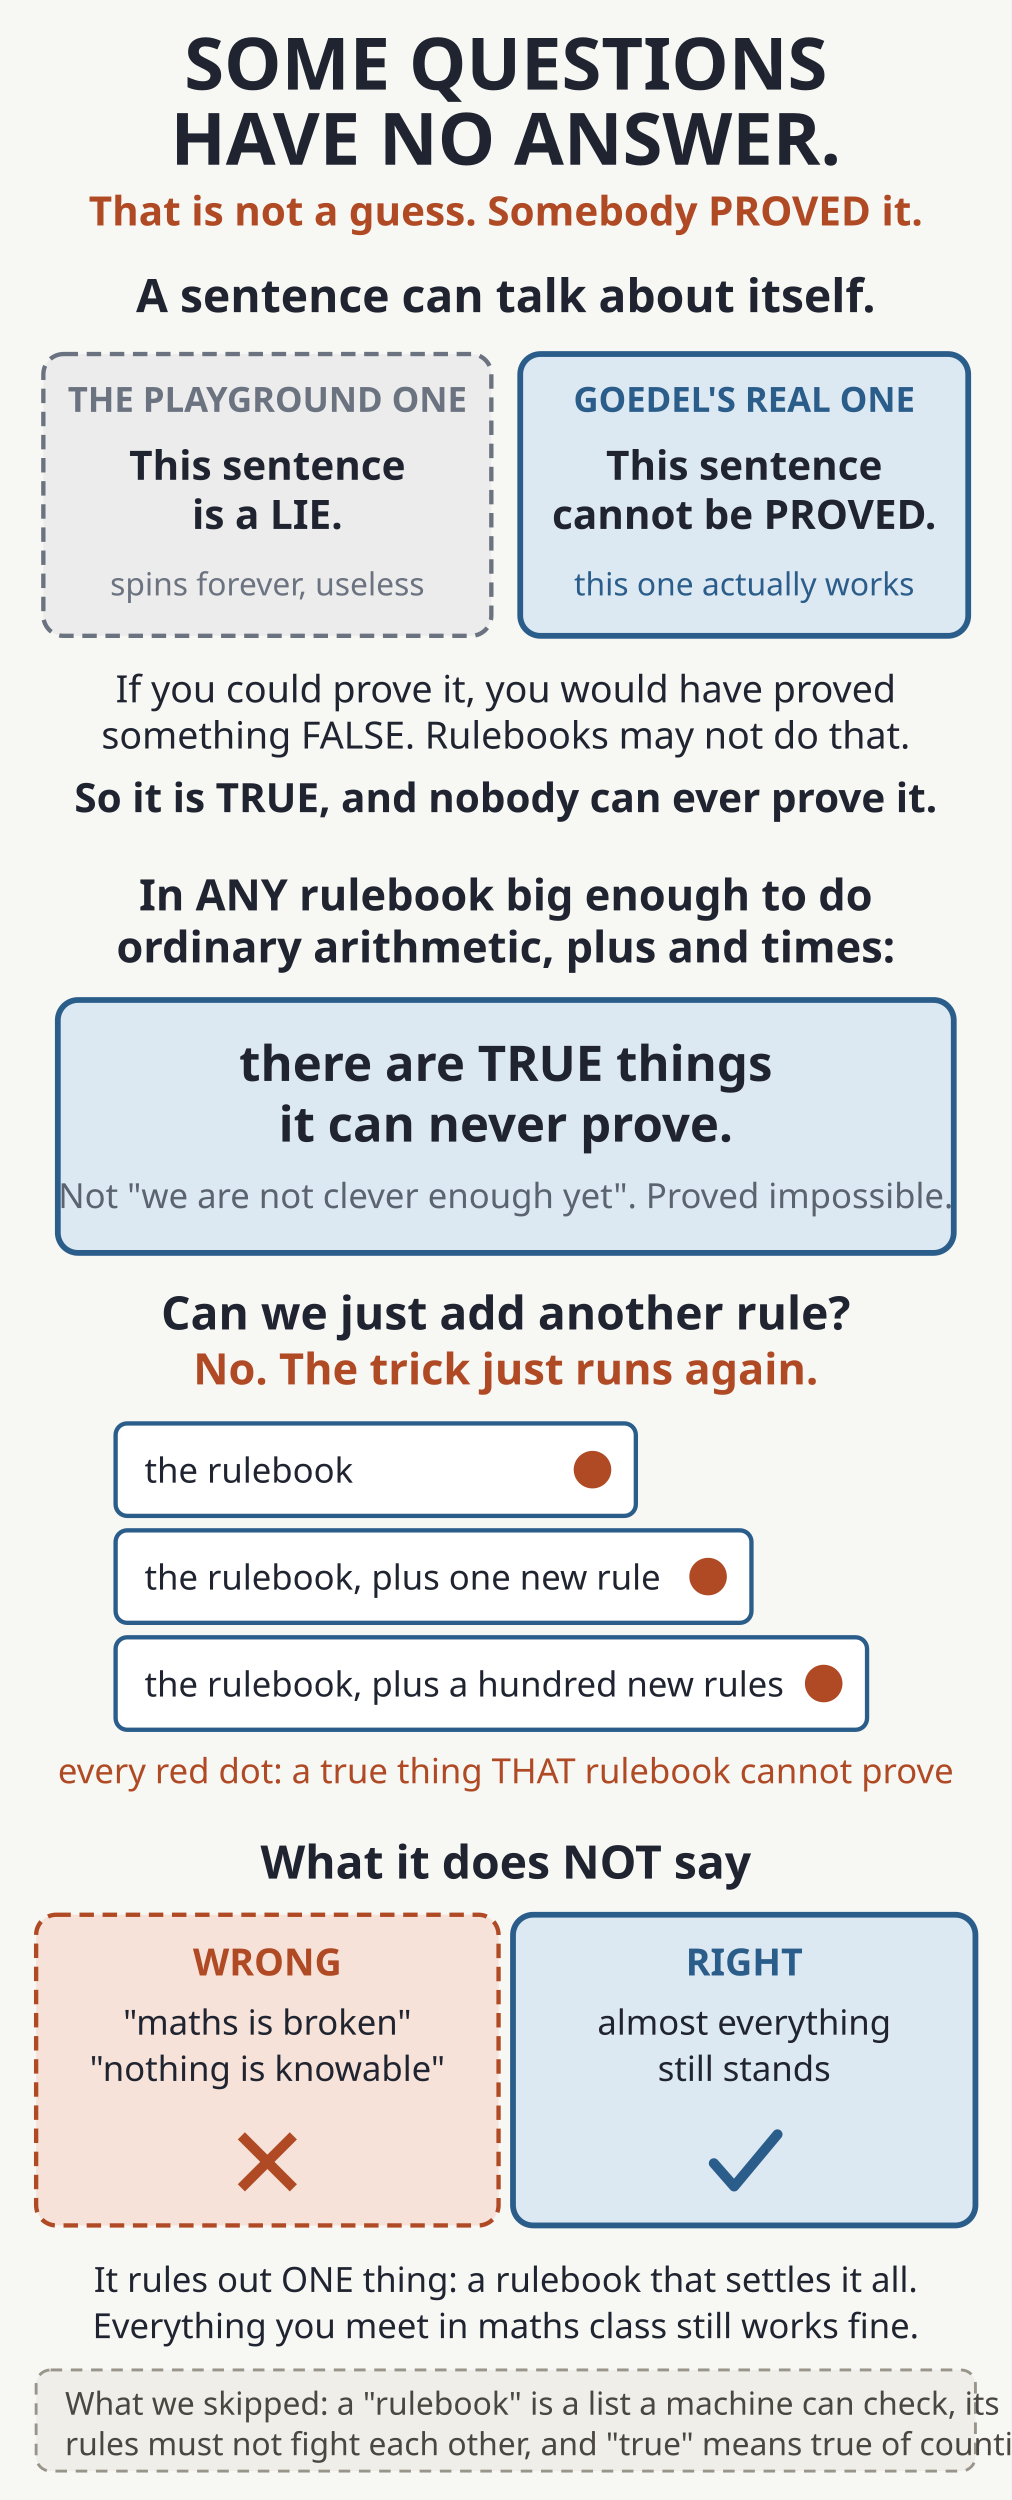
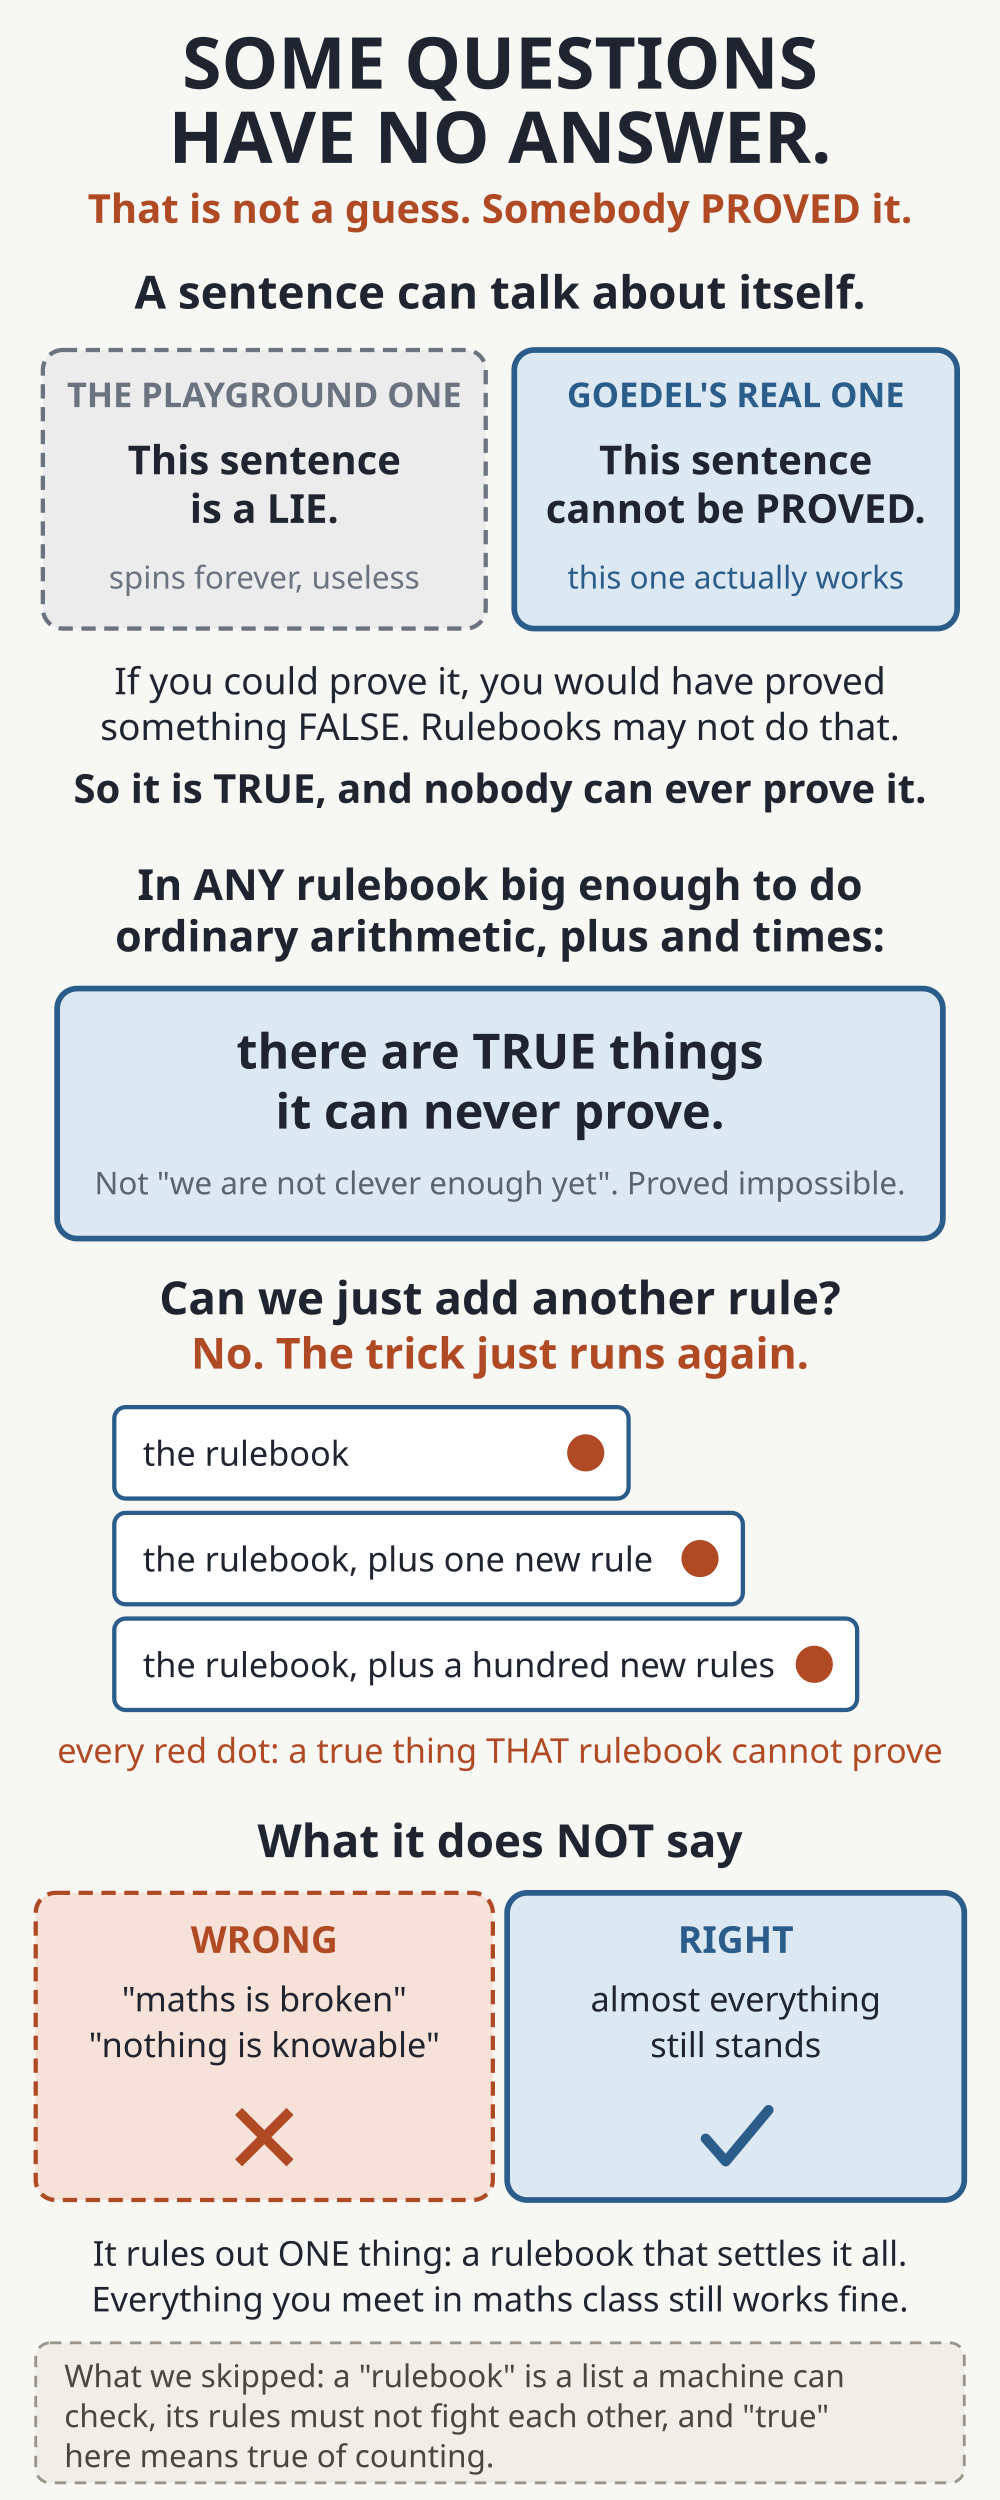
- <svg xmlns="http://www.w3.org/2000/svg" viewBox="0 0 700 1730" role="img">
-   <rect x="0" y="0" width="700" height="1730" fill="#f7f7f4" />
+ <svg xmlns="http://www.w3.org/2000/svg" viewBox="0 0 700 1750" role="img">
+   <rect x="0" y="0" width="700" height="1750" fill="#f7f7f4" />
  <g font-family="system-ui, sans-serif" fill="#1f2430" text-anchor="middle">
-     <text x="350" y="62" font-size="50" font-weight="700">SOME QUESTIONS</text>
-     <text x="350" y="114" font-size="50" font-weight="700">HAVE NO ANSWER.</text>
-     <text x="350" y="156" font-size="28" font-weight="700" fill="#b04a25">That is not a guess. Somebody PROVED it.</text>
-     <text x="350" y="216" font-size="32" font-weight="700">A sentence can talk about itself.</text>
+     <text x="350" y="62" font-size="50" font-weight="700" text-anchor="middle">SOME QUESTIONS</text>
+     <text x="350" y="114" font-size="50" font-weight="700" text-anchor="middle">HAVE NO ANSWER.</text>
+     <text x="350" y="156" font-size="28" font-weight="700" fill="#b04a25" text-anchor="middle">That is not a guess. Somebody PROVED it.</text>
+     <text x="350" y="216" font-size="32" font-weight="700" text-anchor="middle">A sentence can talk about itself.</text>
    <rect x="30" y="245" width="310" height="195" rx="14" fill="#ececec" stroke="#6b7280" stroke-width="3" stroke-dasharray="10 6" />
-     <text x="185" y="285" font-size="24" font-weight="700" fill="#6b7280">THE PLAYGROUND ONE</text>
-     <text x="185" y="332" font-size="28" font-weight="700">This sentence</text>
-     <text x="185" y="366" font-size="28" font-weight="700">is a LIE.</text>
-     <text x="185" y="412" font-size="22" fill="#6b7280">spins forever, useless</text>
+     <text x="185" y="285" font-size="24" font-weight="700" fill="#6b7280" text-anchor="middle">THE PLAYGROUND ONE</text>
+     <text x="185" y="332" font-size="28" font-weight="700" text-anchor="middle">This sentence</text>
+     <text x="185" y="366" font-size="28" font-weight="700" text-anchor="middle">is a LIE.</text>
+     <text x="185" y="412" font-size="22" fill="#6b7280" text-anchor="middle">spins forever, useless</text>
    <rect x="360" y="245" width="310" height="195" rx="14" fill="#dce8f2" stroke="#2b5d8a" stroke-width="4" />
-     <text x="515" y="285" font-size="24" font-weight="700" fill="#2b5d8a">GOEDEL'S REAL ONE</text>
-     <text x="515" y="332" font-size="28" font-weight="700">This sentence</text>
-     <text x="515" y="366" font-size="28" font-weight="700">cannot be PROVED.</text>
-     <text x="515" y="412" font-size="22" fill="#2b5d8a">this one actually works</text>
-     <text x="350" y="486" font-size="26">If you could prove it, you would have proved</text>
-     <text x="350" y="518" font-size="26">something FALSE. Rulebooks may not do that.</text>
-     <text x="350" y="562" font-size="28" font-weight="700">So it is TRUE, and nobody can ever prove it.</text>
-     <text x="350" y="630" font-size="30" font-weight="700">In ANY rulebook big enough to do</text>
-     <text x="350" y="666" font-size="30" font-weight="700">ordinary arithmetic, plus and times:</text>
+     <text x="515" y="285" font-size="24" font-weight="700" fill="#2b5d8a" text-anchor="middle">GOEDEL'S REAL ONE</text>
+     <text x="515" y="332" font-size="28" font-weight="700" text-anchor="middle">This sentence</text>
+     <text x="515" y="366" font-size="28" font-weight="700" text-anchor="middle">cannot be PROVED.</text>
+     <text x="515" y="412" font-size="22" fill="#2b5d8a" text-anchor="middle">this one actually works</text>
+     <text x="350" y="486" font-size="26" text-anchor="middle">If you could prove it, you would have proved</text>
+     <text x="350" y="518" font-size="26" text-anchor="middle">something FALSE. Rulebooks may not do that.</text>
+     <text x="350" y="562" font-size="28" font-weight="700" text-anchor="middle">So it is TRUE, and nobody can ever prove it.</text>
+     <text x="350" y="630" font-size="30" font-weight="700" text-anchor="middle">In ANY rulebook big enough to do</text>
+     <text x="350" y="666" font-size="30" font-weight="700" text-anchor="middle">ordinary arithmetic, plus and times:</text>
    <rect x="40" y="692" width="620" height="175" rx="14" fill="#dce8f2" stroke="#2b5d8a" stroke-width="4" />
-     <text x="350" y="748" font-size="34" font-weight="700">there are TRUE things</text>
-     <text x="350" y="790" font-size="34" font-weight="700">it can never prove.</text>
-     <text x="350" y="836" font-size="24" fill="#5b6270">Not "we are not clever enough yet". Proved impossible.</text>
-     <text x="350" y="920" font-size="32" font-weight="700">Can we just add another rule?</text>
-     <text x="350" y="958" font-size="30" font-weight="700" fill="#b04a25">No. The trick just runs again.</text>
+     <text x="350" y="748" font-size="34" font-weight="700" text-anchor="middle">there are TRUE things</text>
+     <text x="350" y="790" font-size="34" font-weight="700" text-anchor="middle">it can never prove.</text>
+     <text x="350" y="836" font-size="22" fill="#5b6270" text-anchor="middle">Not "we are not clever enough yet". Proved impossible.</text>
+     <text x="350" y="920" font-size="32" font-weight="700" text-anchor="middle">Can we just add another rule?</text>
+     <text x="350" y="958" font-size="30" font-weight="700" fill="#b04a25" text-anchor="middle">No. The trick just runs again.</text>
    <rect x="80" y="985" width="360" height="64" rx="8" fill="#ffffff" stroke="#2b5d8a" stroke-width="3" />
    <text x="100" y="1026" font-size="24" text-anchor="start">the rulebook</text>
    <circle cx="410" cy="1017" r="13" fill="#b04a25" />
    <rect x="80" y="1059" width="440" height="64" rx="8" fill="#ffffff" stroke="#2b5d8a" stroke-width="3" />
    <text x="100" y="1100" font-size="24" text-anchor="start">the rulebook, plus one new rule</text>
    <circle cx="490" cy="1091" r="13" fill="#b04a25" />
    <rect x="80" y="1133" width="520" height="64" rx="8" fill="#ffffff" stroke="#2b5d8a" stroke-width="3" />
    <text x="100" y="1174" font-size="24" text-anchor="start">the rulebook, plus a hundred new rules</text>
    <circle cx="570" cy="1165" r="13" fill="#b04a25" />
-     <text x="350" y="1234" font-size="24" fill="#b04a25">every red dot: a true thing THAT rulebook cannot prove</text>
-     <text x="350" y="1300" font-size="32" font-weight="700">What it does NOT say</text>
+     <text x="350" y="1234" font-size="24" fill="#b04a25" text-anchor="middle">every red dot: a true thing THAT rulebook cannot prove</text>
+     <text x="350" y="1300" font-size="32" font-weight="700" text-anchor="middle">What it does NOT say</text>
    <rect x="25" y="1325" width="320" height="215" rx="14" fill="#f6e2d8" stroke="#b04a25" stroke-width="3" stroke-dasharray="10 6" />
-     <text x="185" y="1367" font-size="26" font-weight="700" fill="#b04a25">WRONG</text>
-     <text x="185" y="1408" font-size="24">"maths is broken"</text>
-     <text x="185" y="1440" font-size="24">"nothing is knowable"</text>
+     <text x="185" y="1367" font-size="26" font-weight="700" fill="#b04a25" text-anchor="middle">WRONG</text>
+     <text x="185" y="1408" font-size="24" text-anchor="middle">"maths is broken"</text>
+     <text x="185" y="1440" font-size="24" text-anchor="middle">"nothing is knowable"</text>
    <line x1="167" y1="1478" x2="203" y2="1514" stroke="#b04a25" stroke-width="7" />
    <line x1="203" y1="1478" x2="167" y2="1514" stroke="#b04a25" stroke-width="7" />
    <rect x="355" y="1325" width="320" height="215" rx="14" fill="#dce8f2" stroke="#2b5d8a" stroke-width="4" />
-     <text x="515" y="1367" font-size="26" font-weight="700" fill="#2b5d8a">RIGHT</text>
-     <text x="515" y="1408" font-size="24">almost everything</text>
-     <text x="515" y="1440" font-size="24">still stands</text>
+     <text x="515" y="1367" font-size="26" font-weight="700" fill="#2b5d8a" text-anchor="middle">RIGHT</text>
+     <text x="515" y="1408" font-size="24" text-anchor="middle">almost everything</text>
+     <text x="515" y="1440" font-size="24" text-anchor="middle">still stands</text>
    <polyline points="494,1497 508,1513 538,1477" fill="none" stroke="#2b5d8a" stroke-width="7" stroke-linecap="round" stroke-linejoin="round" />
-     <text x="350" y="1586" font-size="24">It rules out ONE thing: a rulebook that settles it all.</text>
-     <text x="350" y="1618" font-size="24">Everything you meet in maths class still works fine.</text>
-     <rect x="25" y="1640" width="650" height="70" rx="10" fill="#efeee9" stroke="#9a958a" stroke-width="2" stroke-dasharray="8 6" />
-     <text x="45" y="1671" font-size="22" text-anchor="start" fill="#4a4640">What we skipped: a "rulebook" is a list a machine can check, its</text>
-     <text x="45" y="1699" font-size="22" text-anchor="start" fill="#4a4640">rules must not fight each other, and "true" means true of counting.</text>
+     <text x="350" y="1586" font-size="24" text-anchor="middle">It rules out ONE thing: a rulebook that settles it all.</text>
+     <text x="350" y="1618" font-size="24" text-anchor="middle">Everything you meet in maths class still works fine.</text>
+     <rect x="25" y="1640" width="650" height="98" rx="10" fill="#efeee9" stroke="#9a958a" stroke-width="2" stroke-dasharray="8 6" />
+     <text x="45" y="1671" font-size="22" text-anchor="start" fill="#4a4640">What we skipped: a "rulebook" is a list a machine can</text>
+     <text x="45" y="1699" font-size="22" text-anchor="start" fill="#4a4640">check, its rules must not fight each other, and "true"</text>
+     <text x="45" y="1727" font-size="22" text-anchor="start" fill="#4a4640">here means true of counting.</text>
  </g>
</svg>
